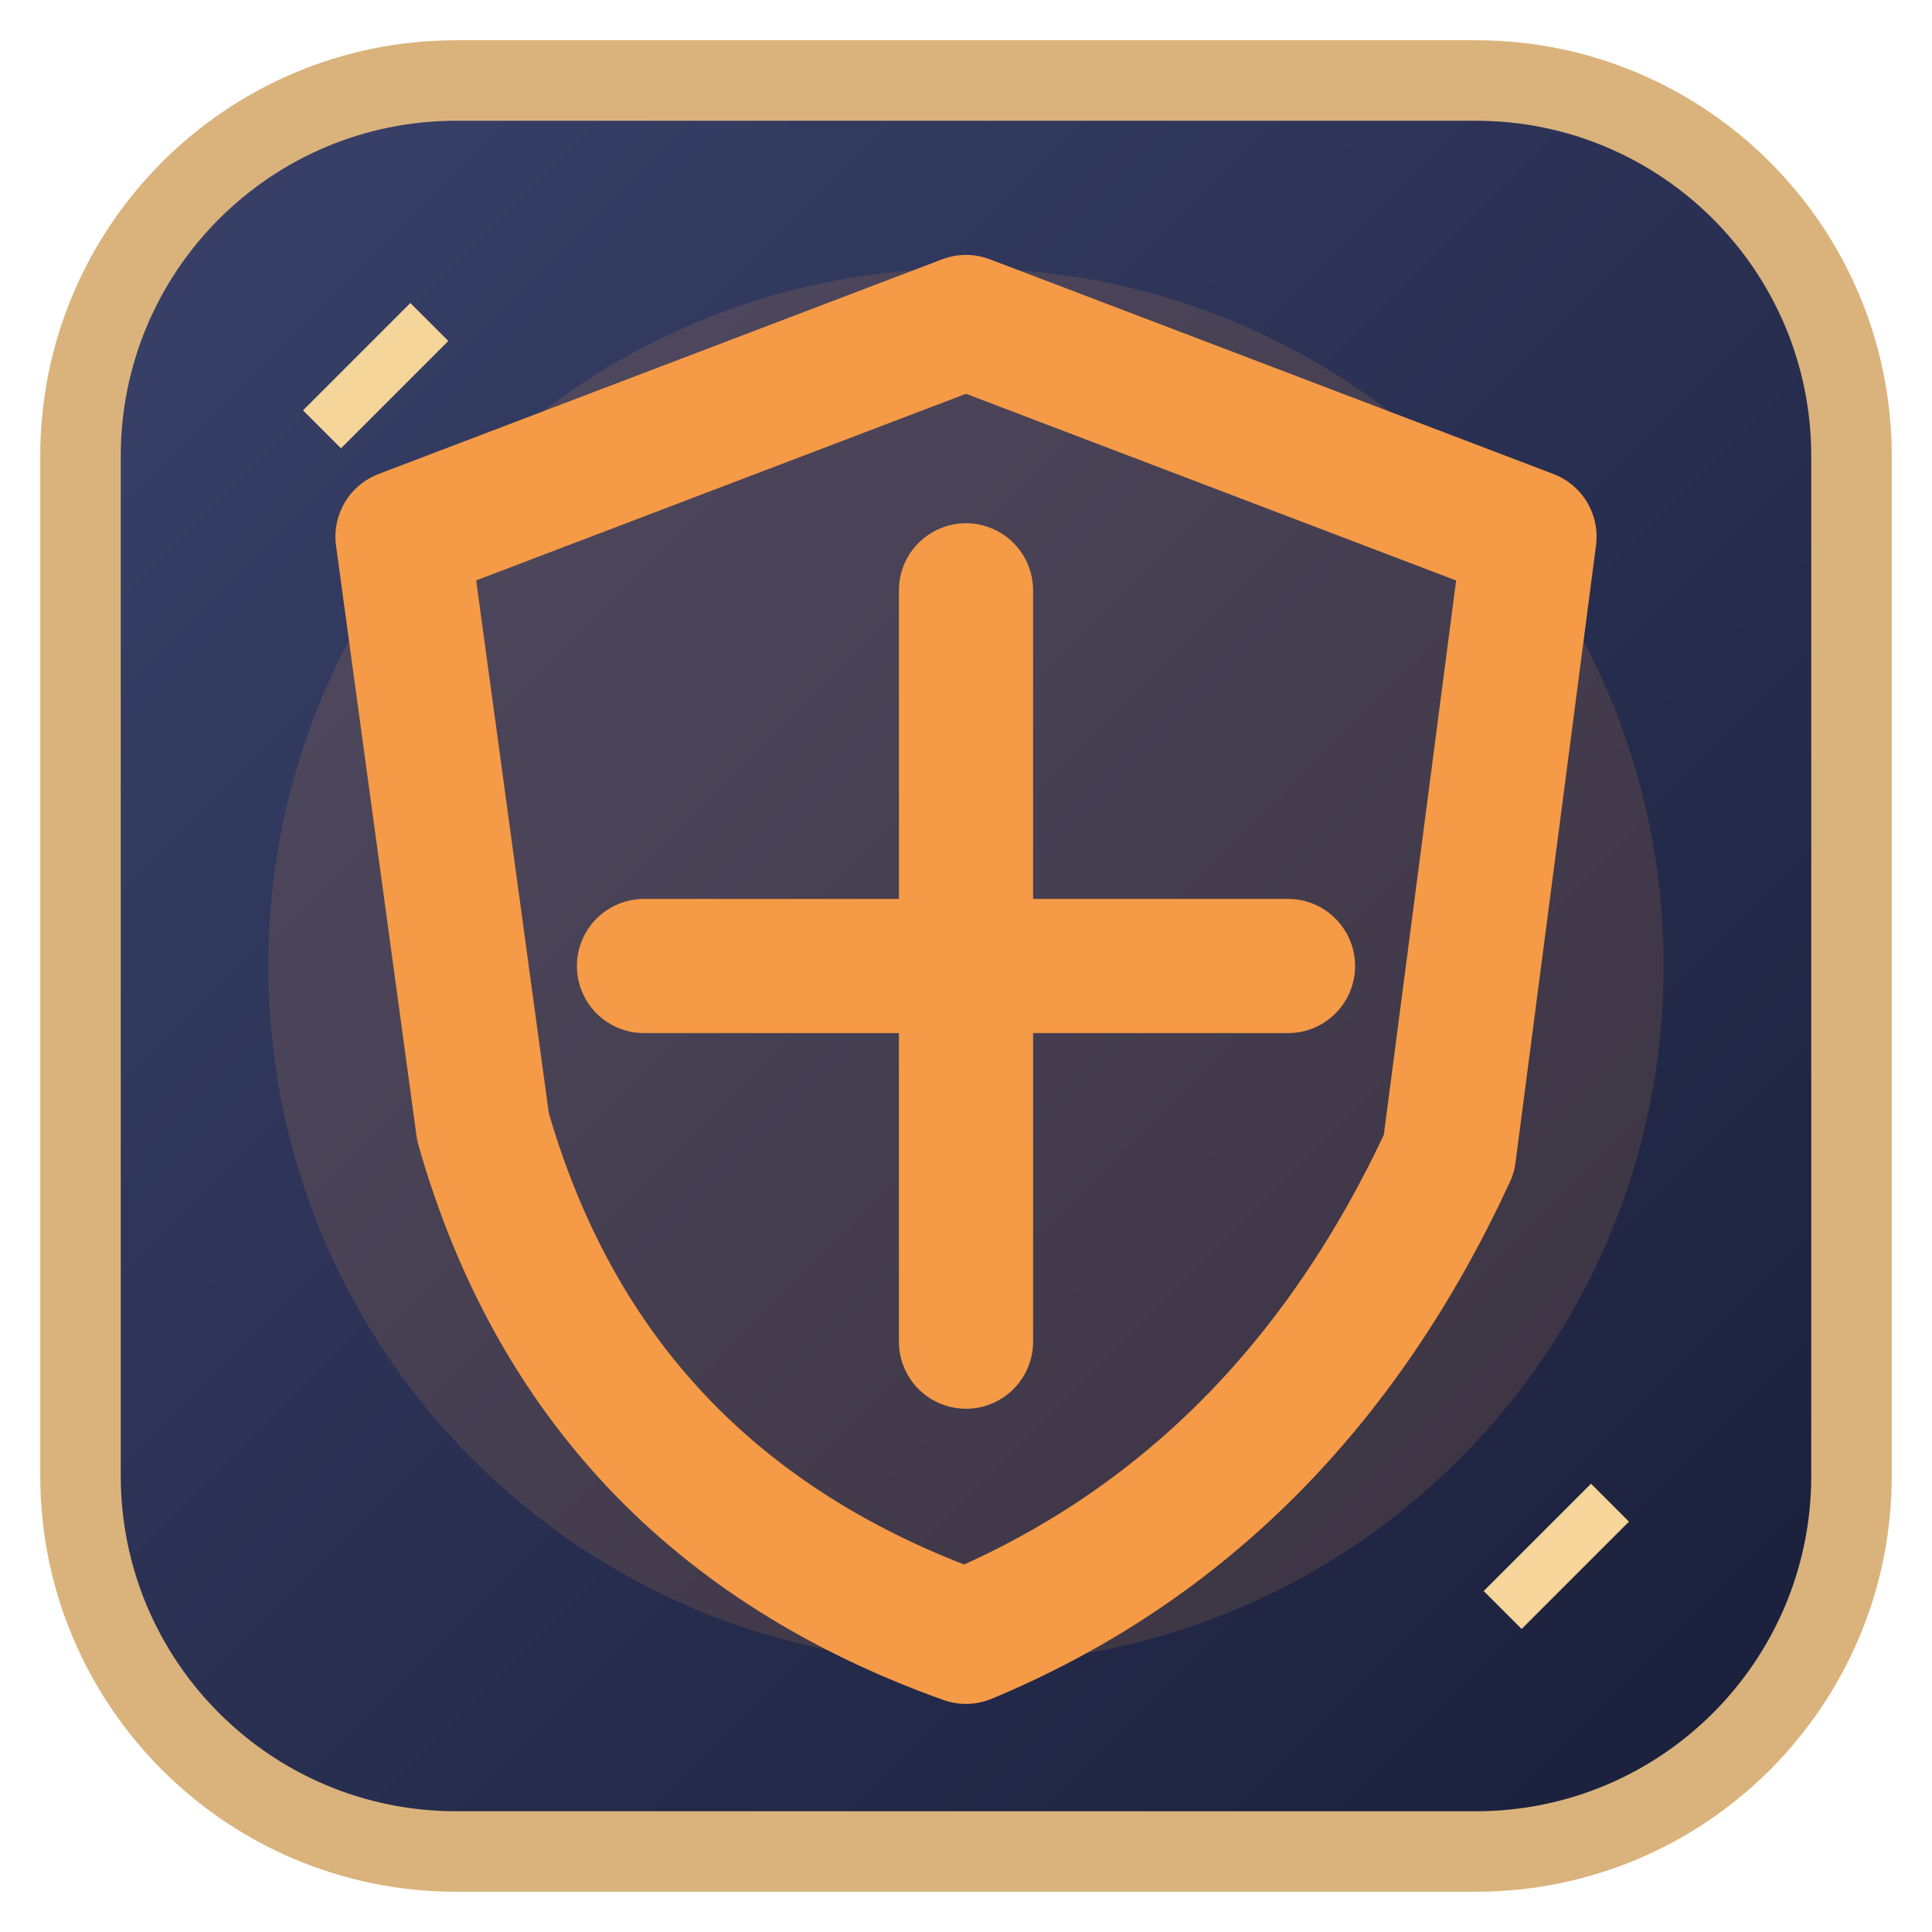
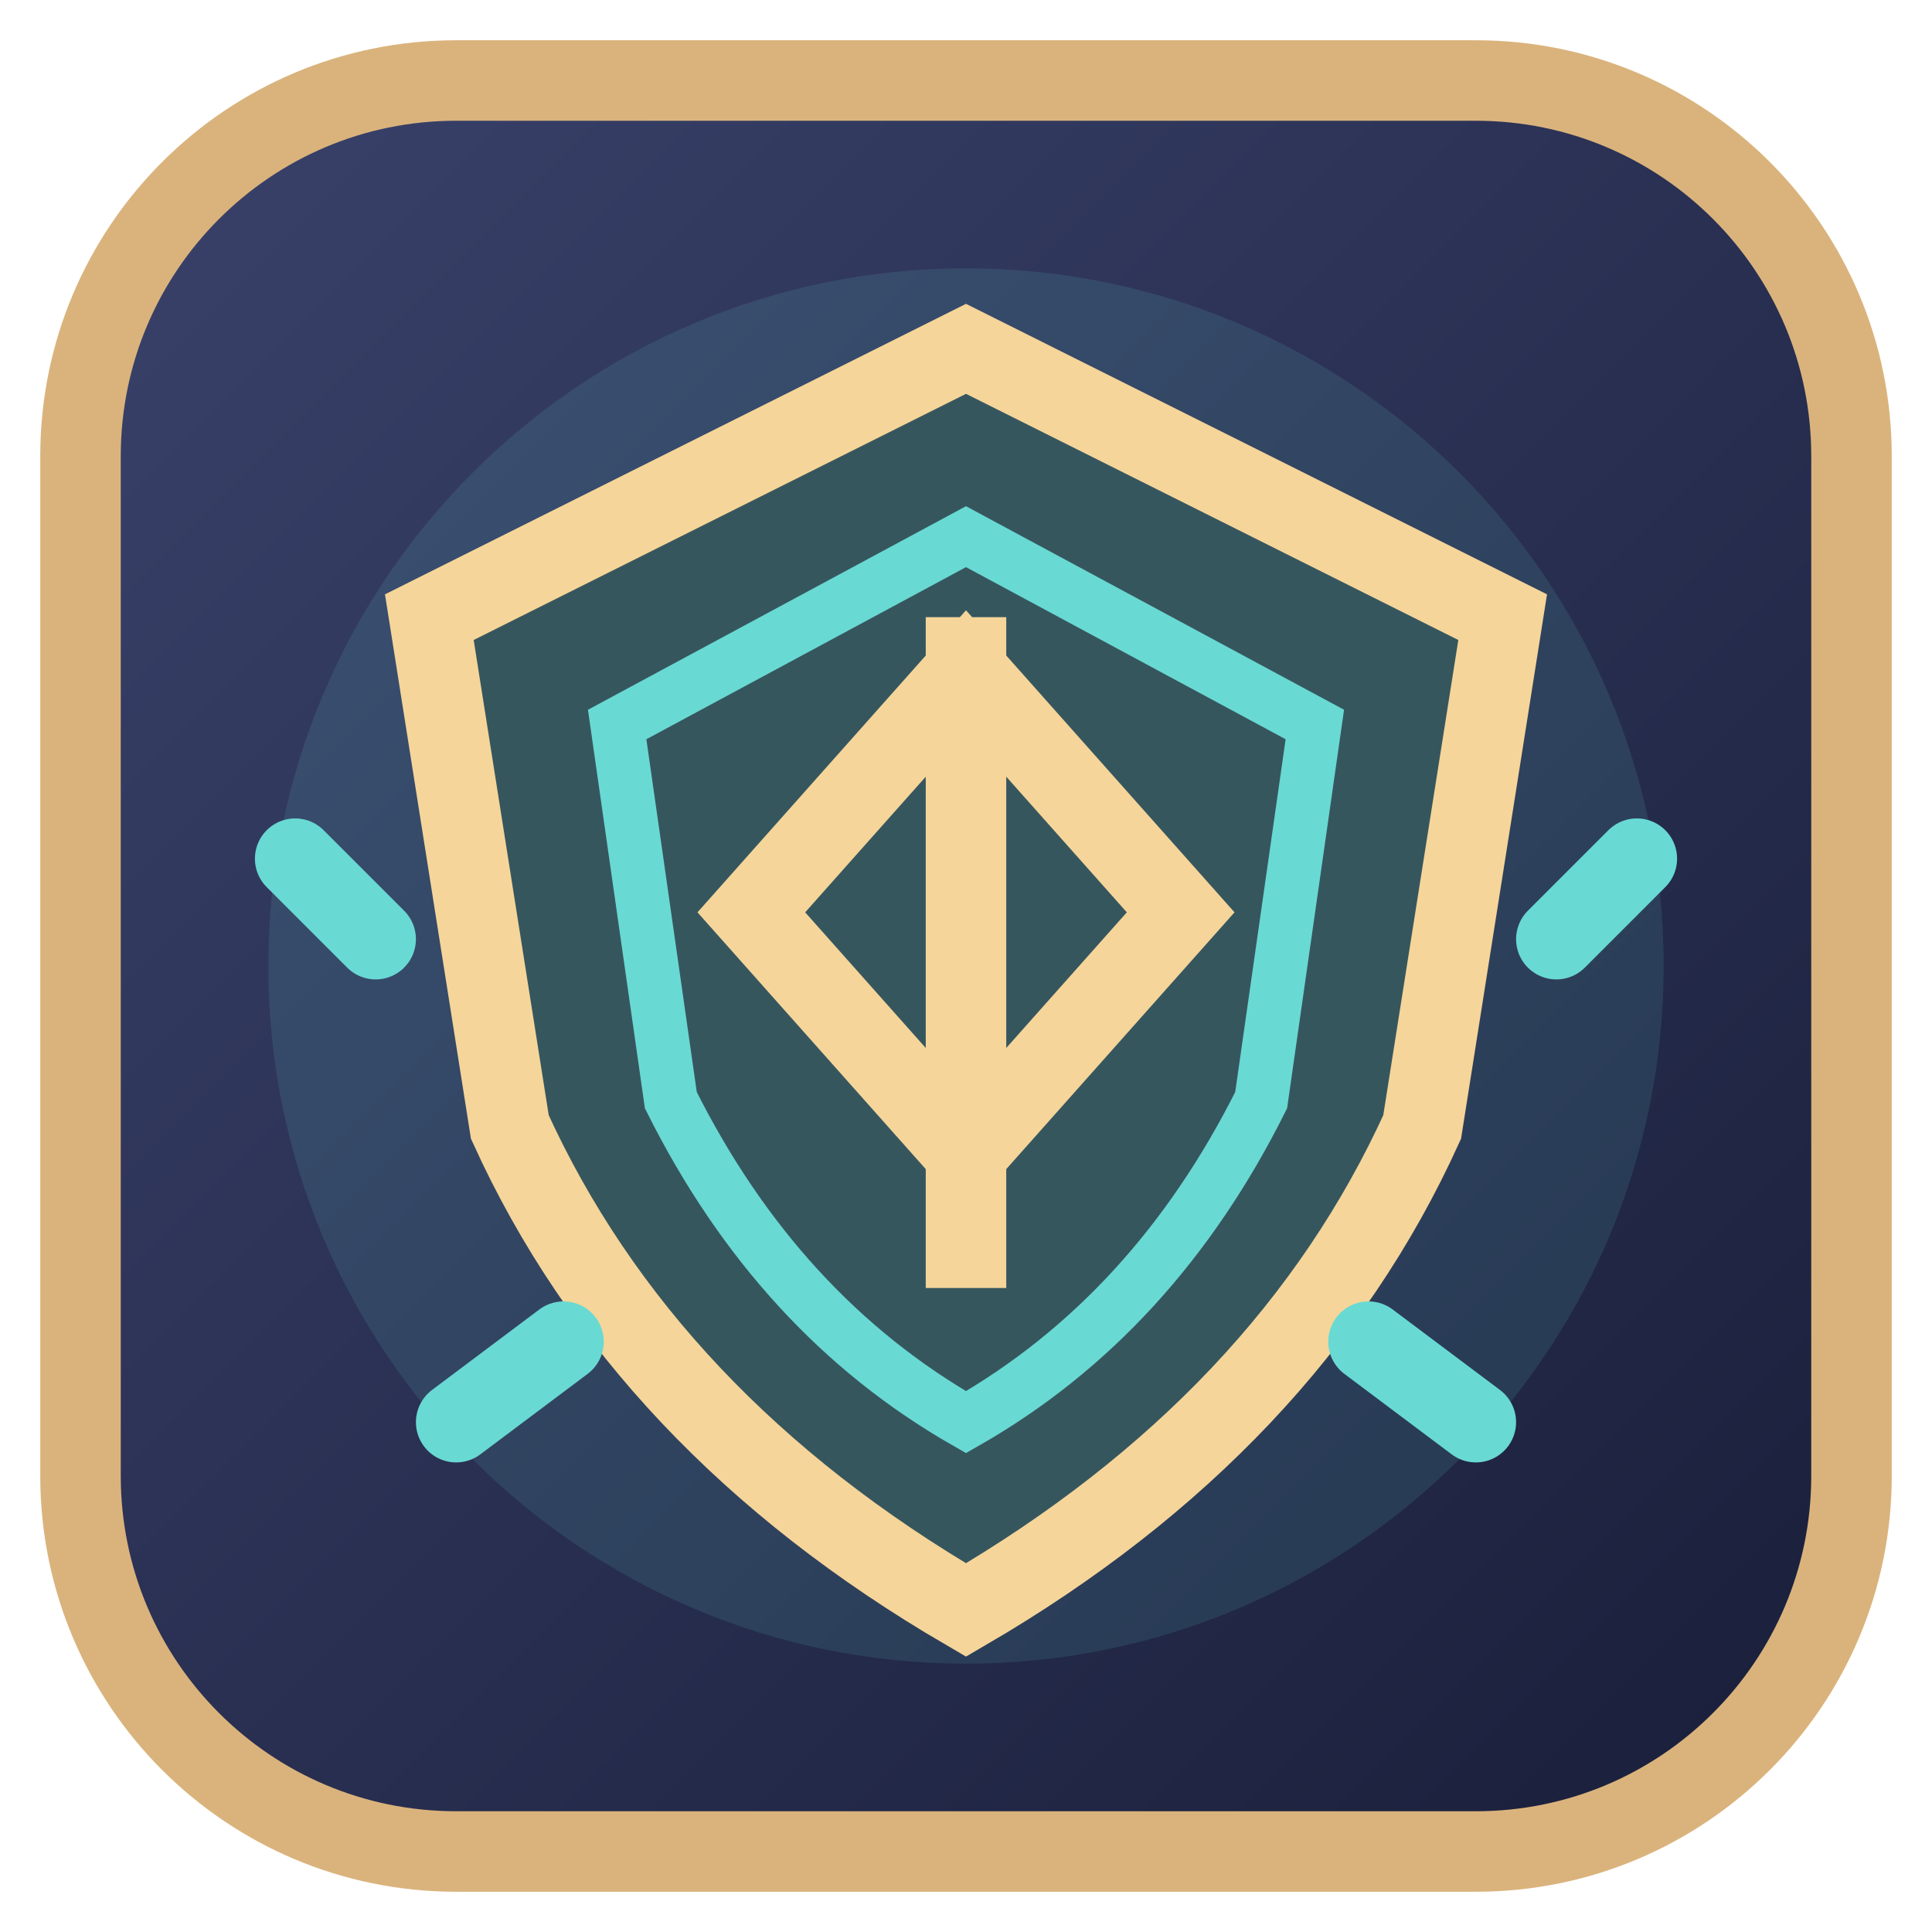
<svg xmlns="http://www.w3.org/2000/svg" width="144" height="144" viewBox="0 0 72 72">
  <defs>
    <linearGradient id="panel" x1="0" y1="0" x2="1" y2="1">
      <stop stop-color="#3a426b" />
      <stop offset="1" stop-color="#191e39" />
    </linearGradient>
  </defs>
  <rect x="3" y="3" width="66" height="66" rx="14" fill="url(#panel)" stroke="#dab37c" stroke-width="3" />
-   <circle cx="36" cy="36" r="26" fill="#f59a46" opacity=".14" />
-   <g fill="none" stroke="#f59a46" stroke-width="5" stroke-linecap="round" stroke-linejoin="round">
-     <path d="M36 12 L57 20 54 43 Q48 56 36 61 Q22 56 18 42 L15 20Z" />
-     <path d="M36 22 V50 M24 36 H48" />
-   </g>
-   <path d="M12 16 L16 12 M56 60 L60 56" stroke="#f5d599" stroke-width="2" />
+   <circle cx="36" cy="36" r="26" fill="#69d9d3" opacity=".12" />
+   <path d="M36 13 L56 23 L53 42 Q48 53 36 60 Q24 53 19 42 L16 23 Z" fill="#36565e" stroke="#f5d599" stroke-width="3" />
+   <path d="M36 20 L49 27 L47 41 Q43 49 36 53 Q29 49 25 41 L23 27 Z" fill="none" stroke="#69d9d3" stroke-width="2" />
+   <path d="M36 25 L28 34 L36 43 L44 34 Z M36 23 L36 48" fill="none" stroke="#f5d599" stroke-width="3" />
+   <path d="M11 32 L14 35 M58 35 L61 32 M17 53 L21 50 M51 50 L55 53" stroke="#69d9d3" stroke-width="3" stroke-linecap="round" />
</svg>
